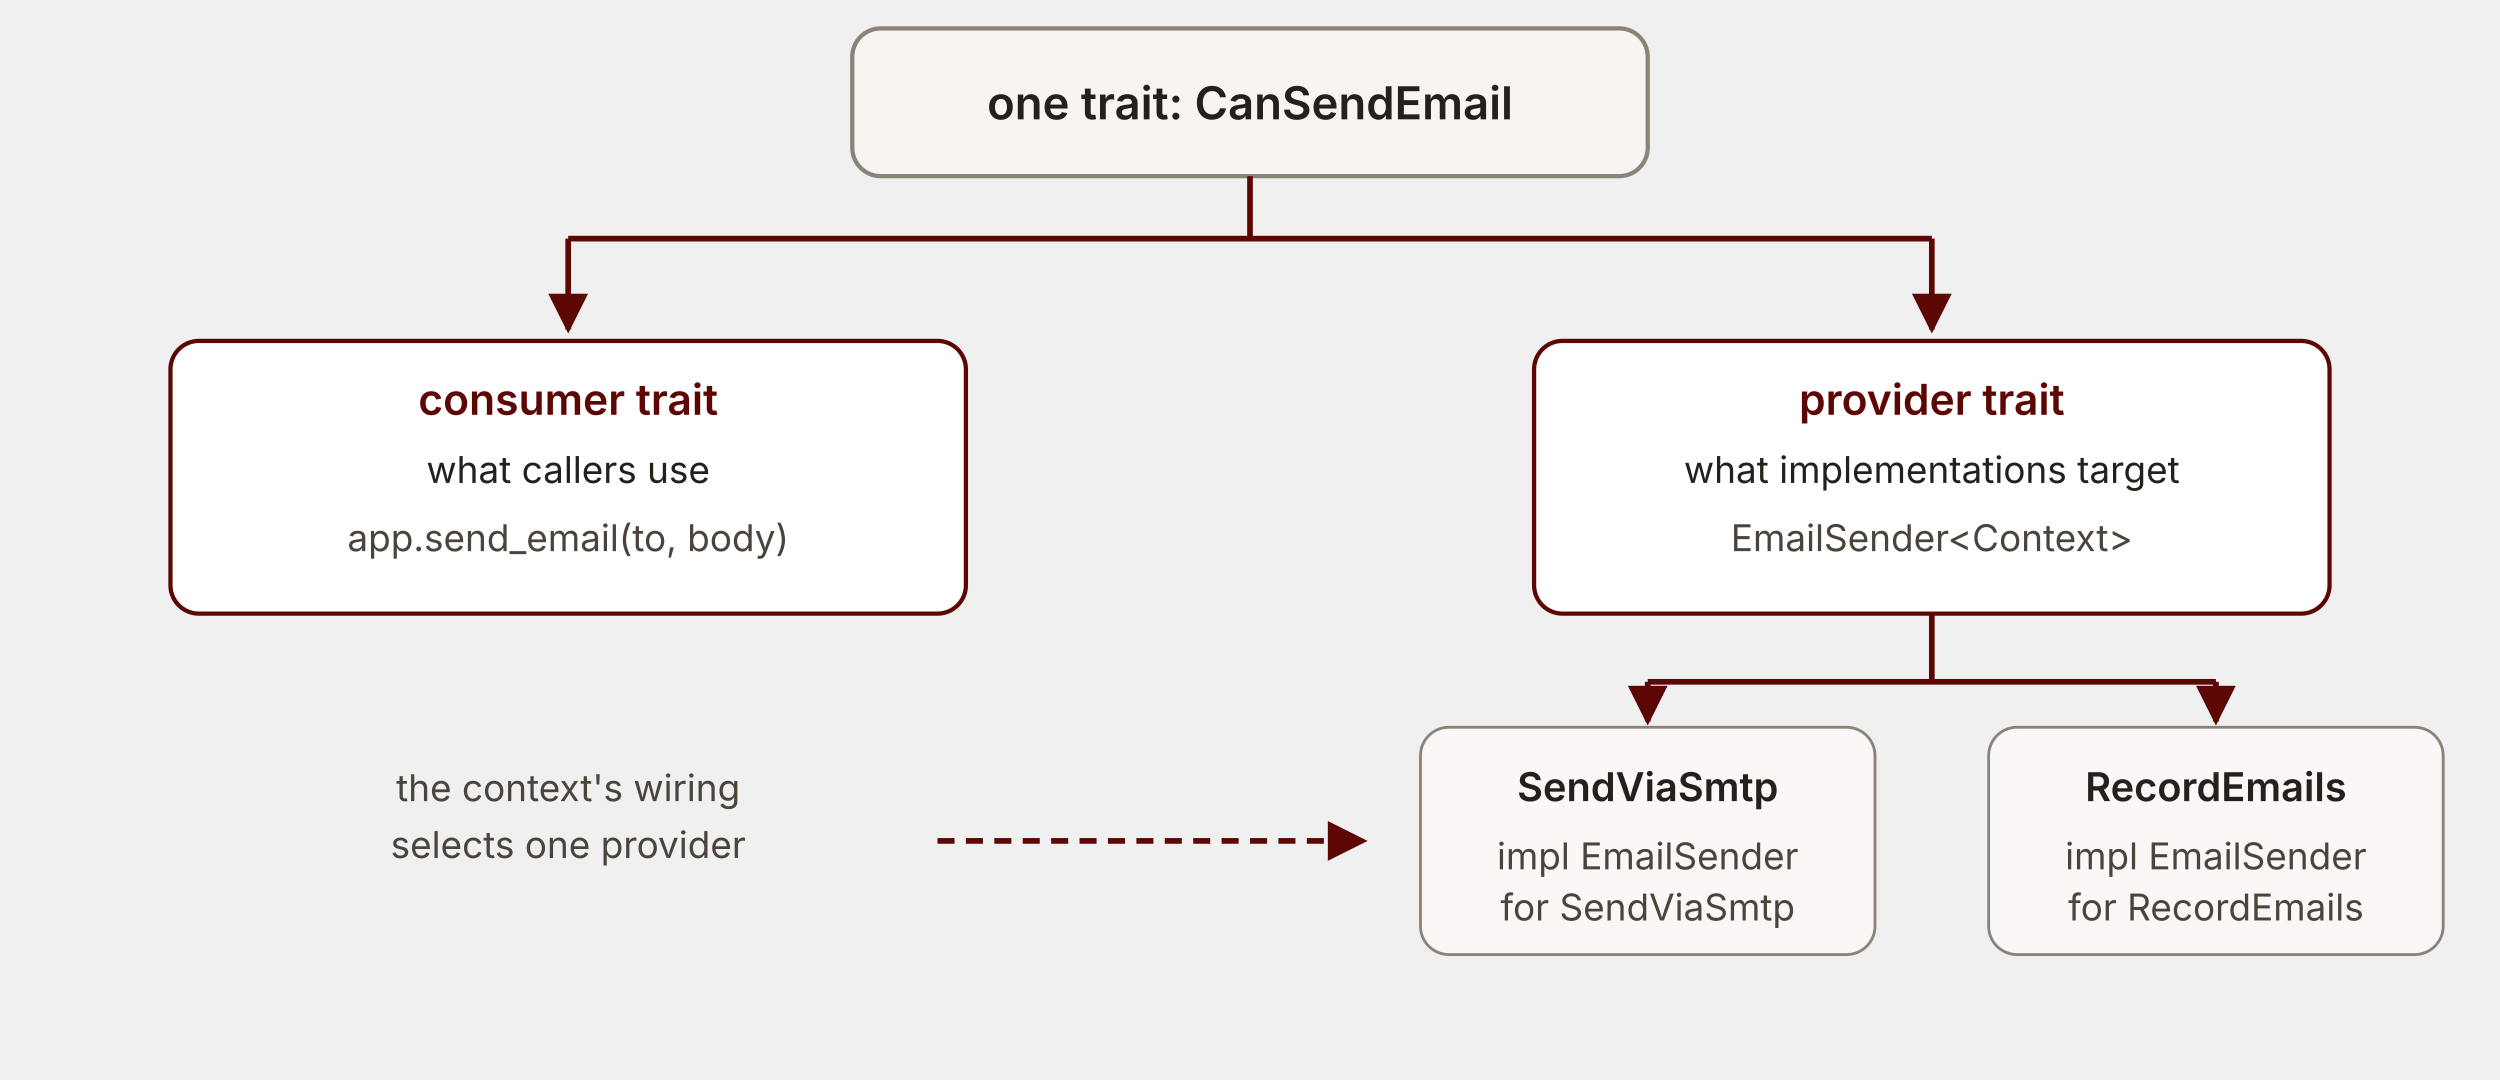
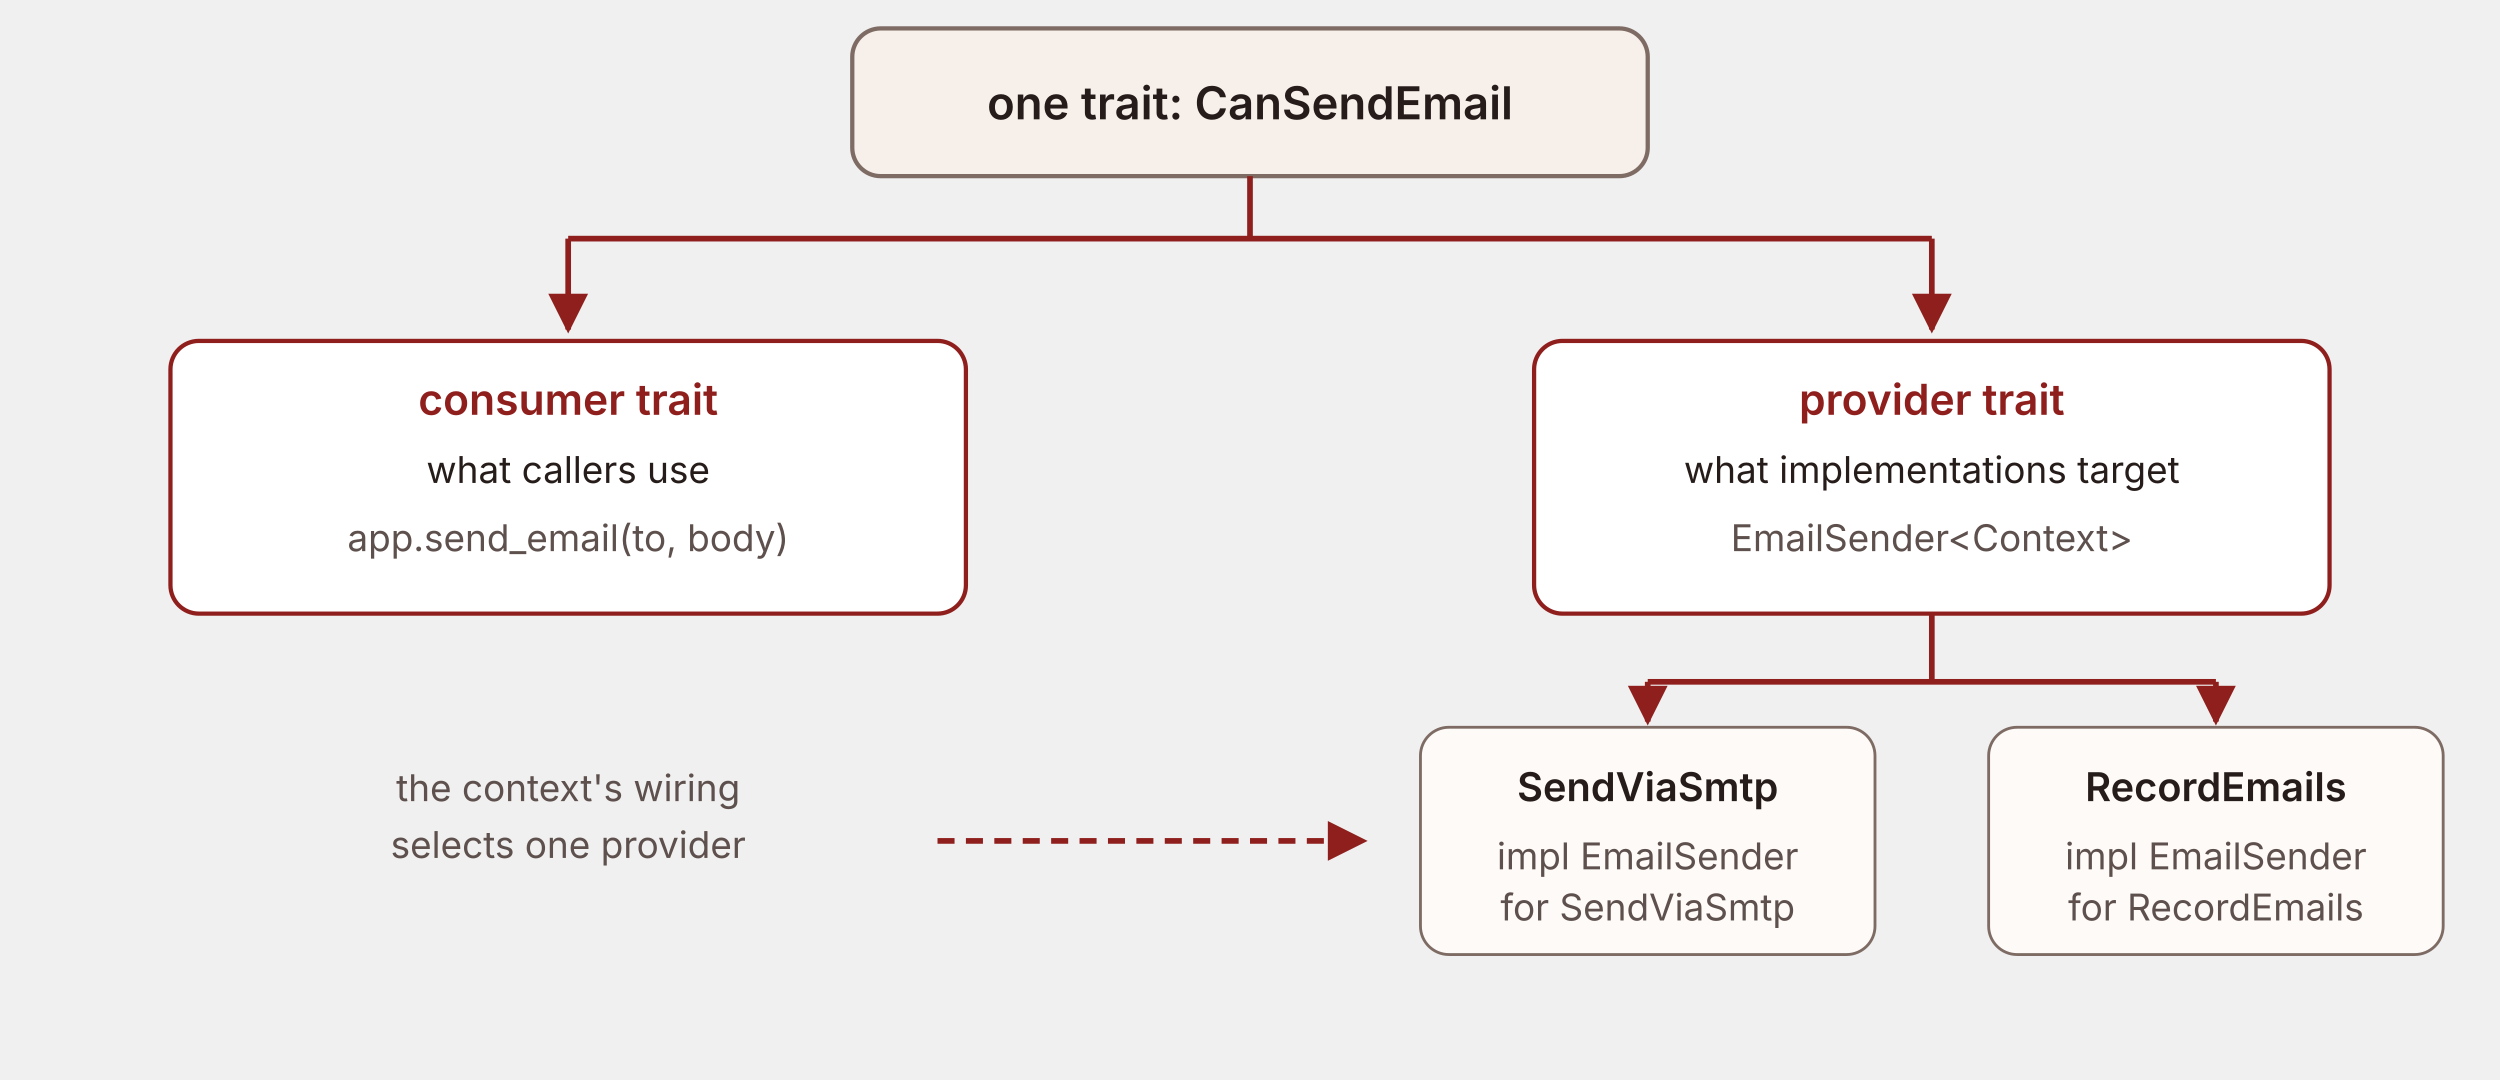
<svg xmlns="http://www.w3.org/2000/svg" viewBox="0 0 880 380" role="img" aria-labelledby="title desc" font-family="ui-sans-serif, system-ui, -apple-system, Segoe UI, sans-serif">
  <defs>
    <marker id="arrow" viewBox="0 0 10 10" refX="9" refY="5" markerWidth="7" markerHeight="7" orient="auto-start-reverse">
-       <path d="M 0 0 L 10 5 L 0 10 z" fill="#5D0705" />
+       <path d="M 0 0 L 10 5 L 0 10 z" fill="#8f1f1d" />
    </marker>
  </defs>
-   <rect x="300" y="10" width="280" height="52" rx="10" fill="#f7f4f2" stroke="#8a8378" stroke-width="1.5" />
-   <text x="440" y="42" text-anchor="middle" font-size="16" font-weight="600" fill="#24201c">one trait: CanSendEmail</text>
-   <path d="M 440 62 L 440 84" stroke="#5D0705" stroke-width="2" />
-   <path d="M 200 84 L 680 84" stroke="#5D0705" stroke-width="2" />
-   <path d="M 200 84 L 200 116" stroke="#5D0705" stroke-width="2" marker-end="url(#arrow)" />
-   <path d="M 680 84 L 680 116" stroke="#5D0705" stroke-width="2" marker-end="url(#arrow)" />
-   <rect x="60" y="120" width="280" height="96" rx="10" fill="#ffffff" stroke="#5D0705" stroke-width="1.5" />
-   <text x="200" y="146" text-anchor="middle" font-size="15" font-weight="600" fill="#5D0705">consumer trait</text>
-   <text x="200" y="170" text-anchor="middle" font-size="13" fill="#24201c">what callers use</text>
-   <text x="200" y="194" text-anchor="middle" font-size="13" fill="#4a443c">app.send_email(to, body)</text>
-   <rect x="540" y="120" width="280" height="96" rx="10" fill="#ffffff" stroke="#5D0705" stroke-width="1.5" />
-   <text x="680" y="146" text-anchor="middle" font-size="15" font-weight="600" fill="#5D0705">provider trait</text>
-   <text x="680" y="170" text-anchor="middle" font-size="13" fill="#24201c">what implementations target</text>
-   <text x="680" y="194" text-anchor="middle" font-size="13" fill="#4a443c">EmailSender&lt;Context&gt;</text>
-   <rect x="500" y="256" width="160" height="80" rx="10" fill="#fbf7f6" stroke="#8a8378" />
-   <text x="580" y="282" text-anchor="middle" font-size="14" font-weight="600" fill="#24201c">SendViaSmtp</text>
-   <text x="580" y="306" text-anchor="middle" font-size="13" fill="#4a443c">impl EmailSender</text>
-   <text x="580" y="324" text-anchor="middle" font-size="13" fill="#4a443c">for SendViaSmtp</text>
-   <rect x="700" y="256" width="160" height="80" rx="10" fill="#fbf7f6" stroke="#8a8378" />
-   <text x="780" y="282" text-anchor="middle" font-size="14" font-weight="600" fill="#24201c">RecordEmails</text>
-   <text x="780" y="306" text-anchor="middle" font-size="13" fill="#4a443c">impl EmailSender</text>
-   <text x="780" y="324" text-anchor="middle" font-size="13" fill="#4a443c">for RecordEmails</text>
-   <path d="M 680 216 L 680 240" stroke="#5D0705" stroke-width="2" />
-   <path d="M 580 240 L 780 240" stroke="#5D0705" stroke-width="2" />
-   <path d="M 580 240 L 580 254" stroke="#5D0705" stroke-width="2" marker-end="url(#arrow)" />
-   <path d="M 780 240 L 780 254" stroke="#5D0705" stroke-width="2" marker-end="url(#arrow)" />
-   <text x="200" y="282" text-anchor="middle" font-size="13" fill="#4a443c">the context's wiring</text>
-   <text x="200" y="302" text-anchor="middle" font-size="13" fill="#4a443c">selects one provider</text>
-   <path d="M 330 296 L 480 296" stroke="#5D0705" stroke-width="2" stroke-dasharray="6 4" marker-end="url(#arrow)" />
+   <rect x="300" y="10" width="280" height="52" rx="10" fill="#f7f0ea" stroke="#7d6b64" stroke-width="1.5" />
+   <text x="440" y="42" text-anchor="middle" font-size="16" font-weight="600" fill="#261d1b">one trait: CanSendEmail</text>
+   <path d="M 440 62 L 440 84" stroke="#8f1f1d" stroke-width="2" />
+   <path d="M 200 84 L 680 84" stroke="#8f1f1d" stroke-width="2" />
+   <path d="M 200 84 L 200 116" stroke="#8f1f1d" stroke-width="2" marker-end="url(#arrow)" />
+   <path d="M 680 84 L 680 116" stroke="#8f1f1d" stroke-width="2" marker-end="url(#arrow)" />
+   <rect x="60" y="120" width="280" height="96" rx="10" fill="#ffffff" stroke="#8f1f1d" stroke-width="1.5" />
+   <text x="200" y="146" text-anchor="middle" font-size="15" font-weight="600" fill="#8f1f1d">consumer trait</text>
+   <text x="200" y="170" text-anchor="middle" font-size="13" fill="#261d1b">what callers use</text>
+   <text x="200" y="194" text-anchor="middle" font-size="13" fill="#5e504c">app.send_email(to, body)</text>
+   <rect x="540" y="120" width="280" height="96" rx="10" fill="#ffffff" stroke="#8f1f1d" stroke-width="1.5" />
+   <text x="680" y="146" text-anchor="middle" font-size="15" font-weight="600" fill="#8f1f1d">provider trait</text>
+   <text x="680" y="170" text-anchor="middle" font-size="13" fill="#261d1b">what implementations target</text>
+   <text x="680" y="194" text-anchor="middle" font-size="13" fill="#5e504c">EmailSender&lt;Context&gt;</text>
+   <rect x="500" y="256" width="160" height="80" rx="10" fill="#fdfaf7" stroke="#7d6b64" />
+   <text x="580" y="282" text-anchor="middle" font-size="14" font-weight="600" fill="#261d1b">SendViaSmtp</text>
+   <text x="580" y="306" text-anchor="middle" font-size="13" fill="#5e504c">impl EmailSender</text>
+   <text x="580" y="324" text-anchor="middle" font-size="13" fill="#5e504c">for SendViaSmtp</text>
+   <rect x="700" y="256" width="160" height="80" rx="10" fill="#fdfaf7" stroke="#7d6b64" />
+   <text x="780" y="282" text-anchor="middle" font-size="14" font-weight="600" fill="#261d1b">RecordEmails</text>
+   <text x="780" y="306" text-anchor="middle" font-size="13" fill="#5e504c">impl EmailSender</text>
+   <text x="780" y="324" text-anchor="middle" font-size="13" fill="#5e504c">for RecordEmails</text>
+   <path d="M 680 216 L 680 240" stroke="#8f1f1d" stroke-width="2" />
+   <path d="M 580 240 L 780 240" stroke="#8f1f1d" stroke-width="2" />
+   <path d="M 580 240 L 580 254" stroke="#8f1f1d" stroke-width="2" marker-end="url(#arrow)" />
+   <path d="M 780 240 L 780 254" stroke="#8f1f1d" stroke-width="2" marker-end="url(#arrow)" />
+   <text x="200" y="282" text-anchor="middle" font-size="13" fill="#5e504c">the context's wiring</text>
+   <text x="200" y="302" text-anchor="middle" font-size="13" fill="#5e504c">selects one provider</text>
+   <path d="M 330 296 L 480 296" stroke="#8f1f1d" stroke-width="2" stroke-dasharray="6 4" marker-end="url(#arrow)" />
</svg>
